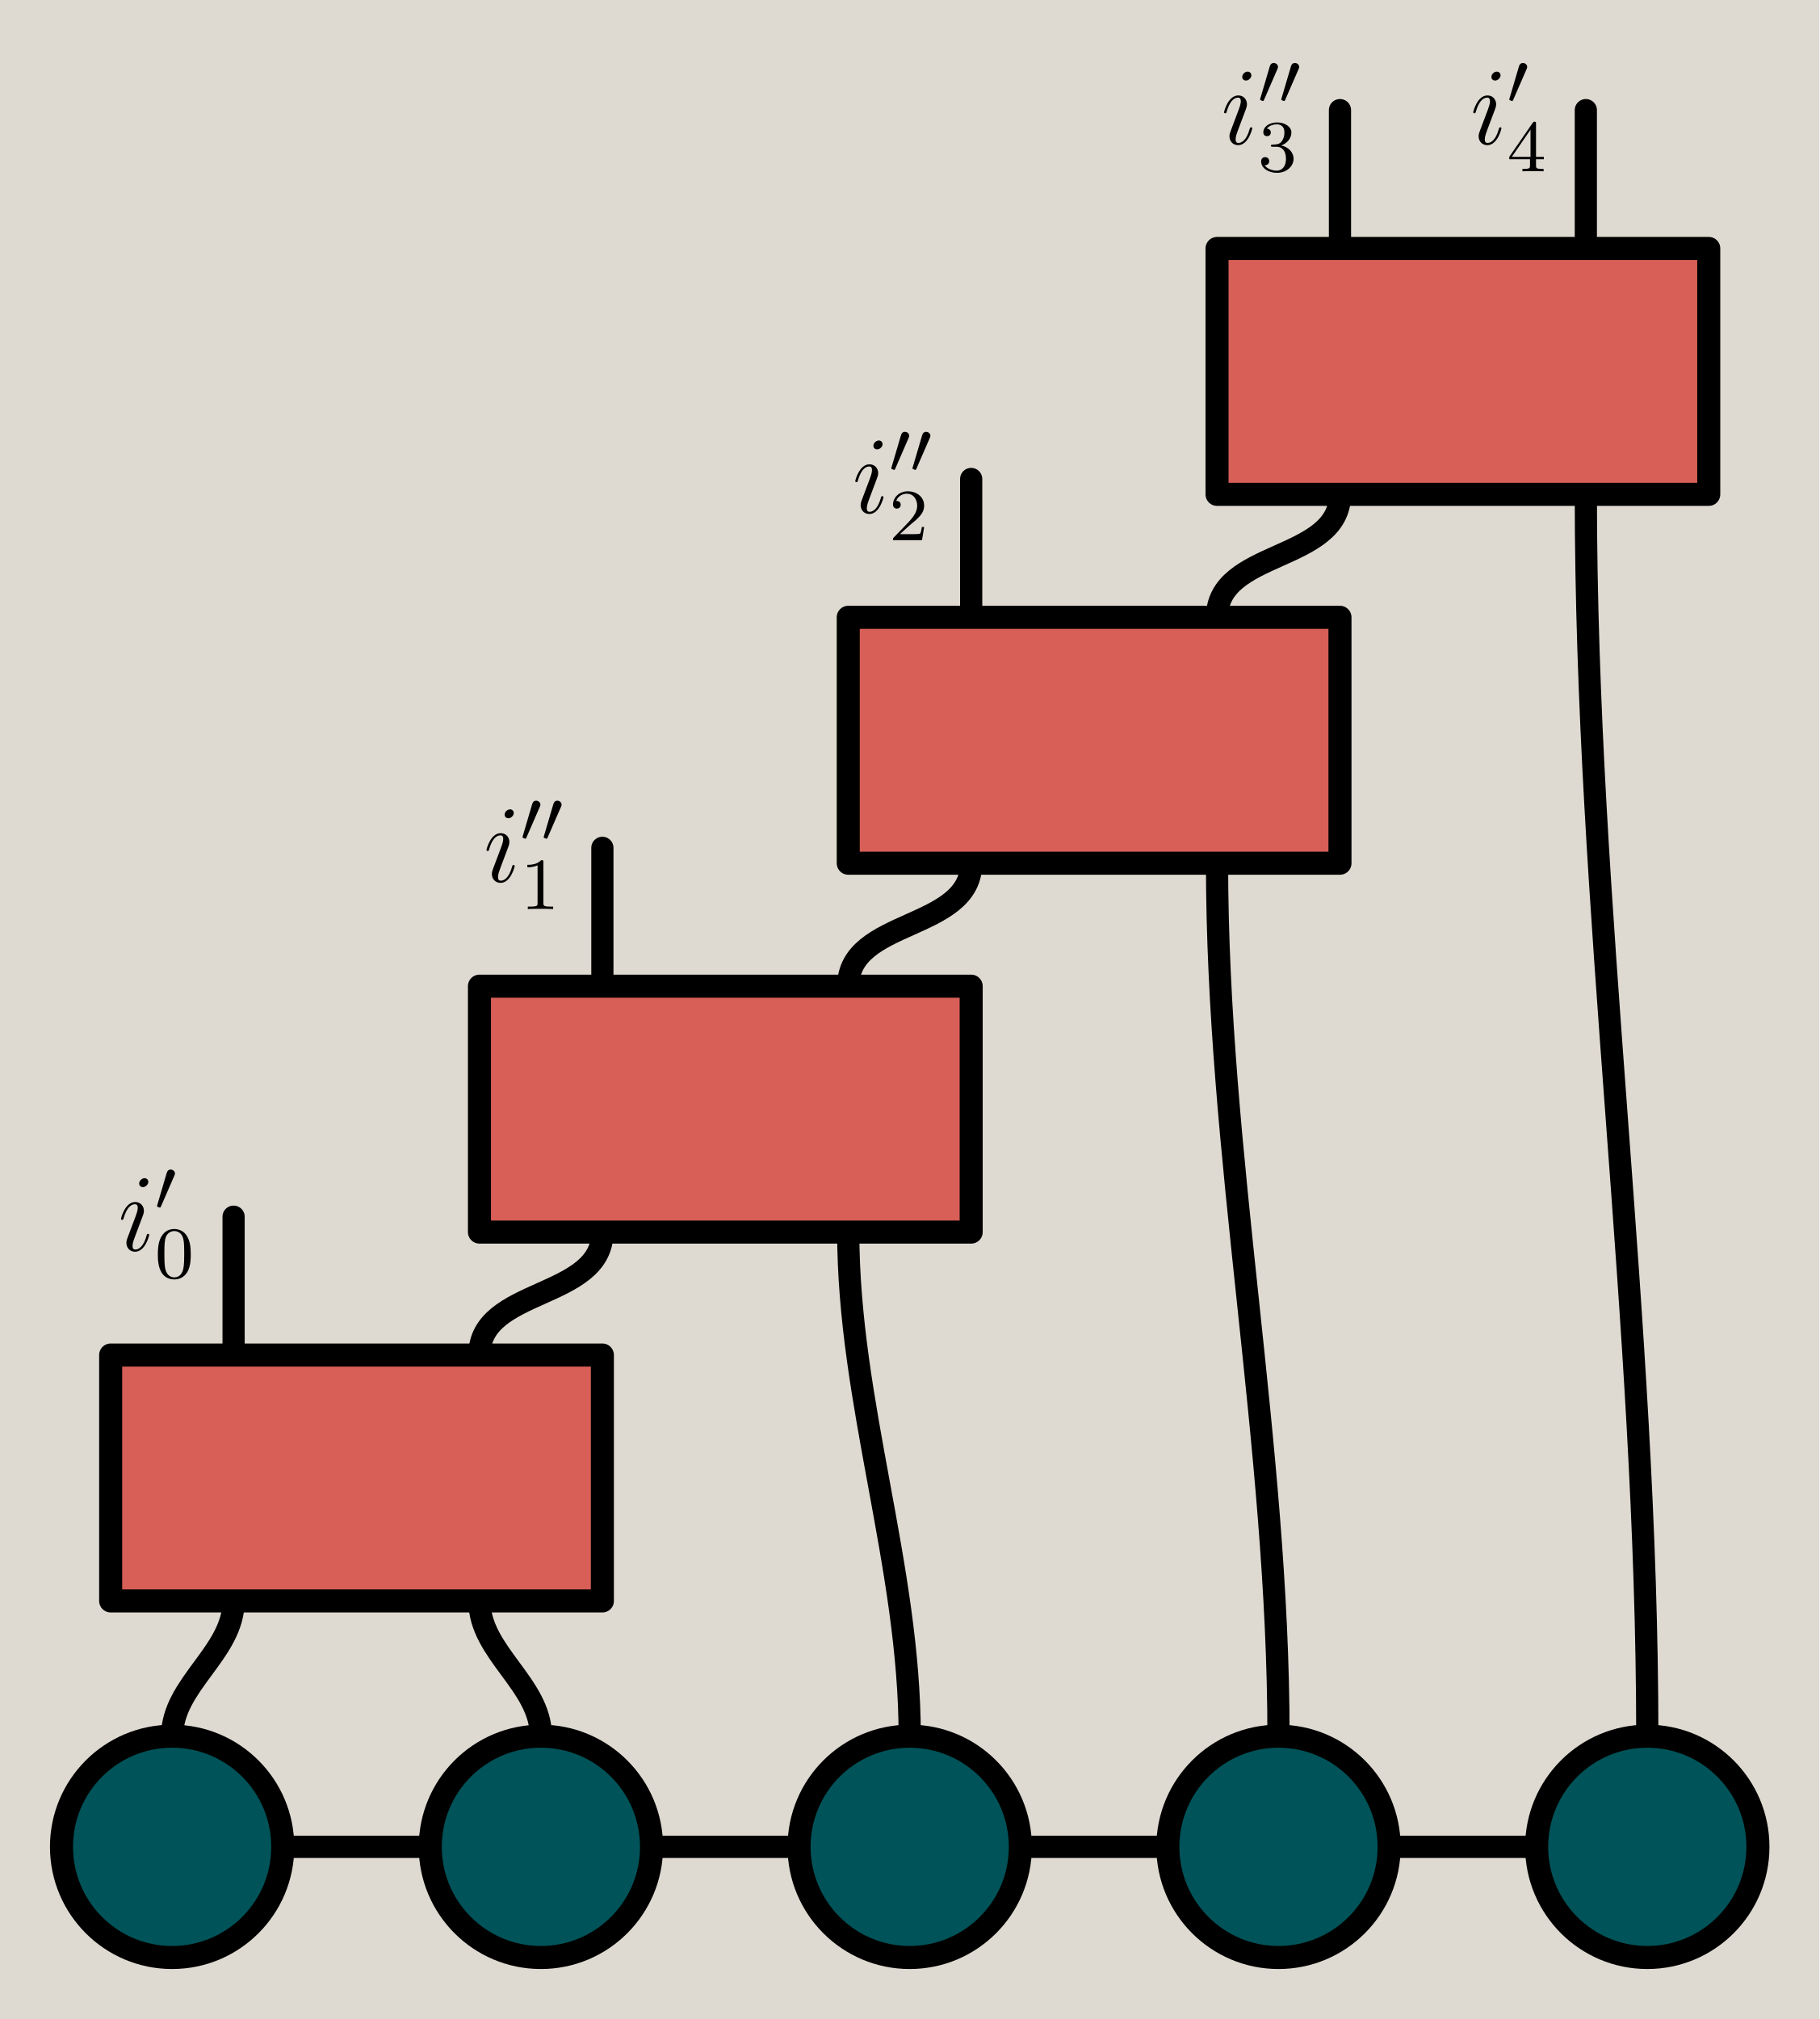
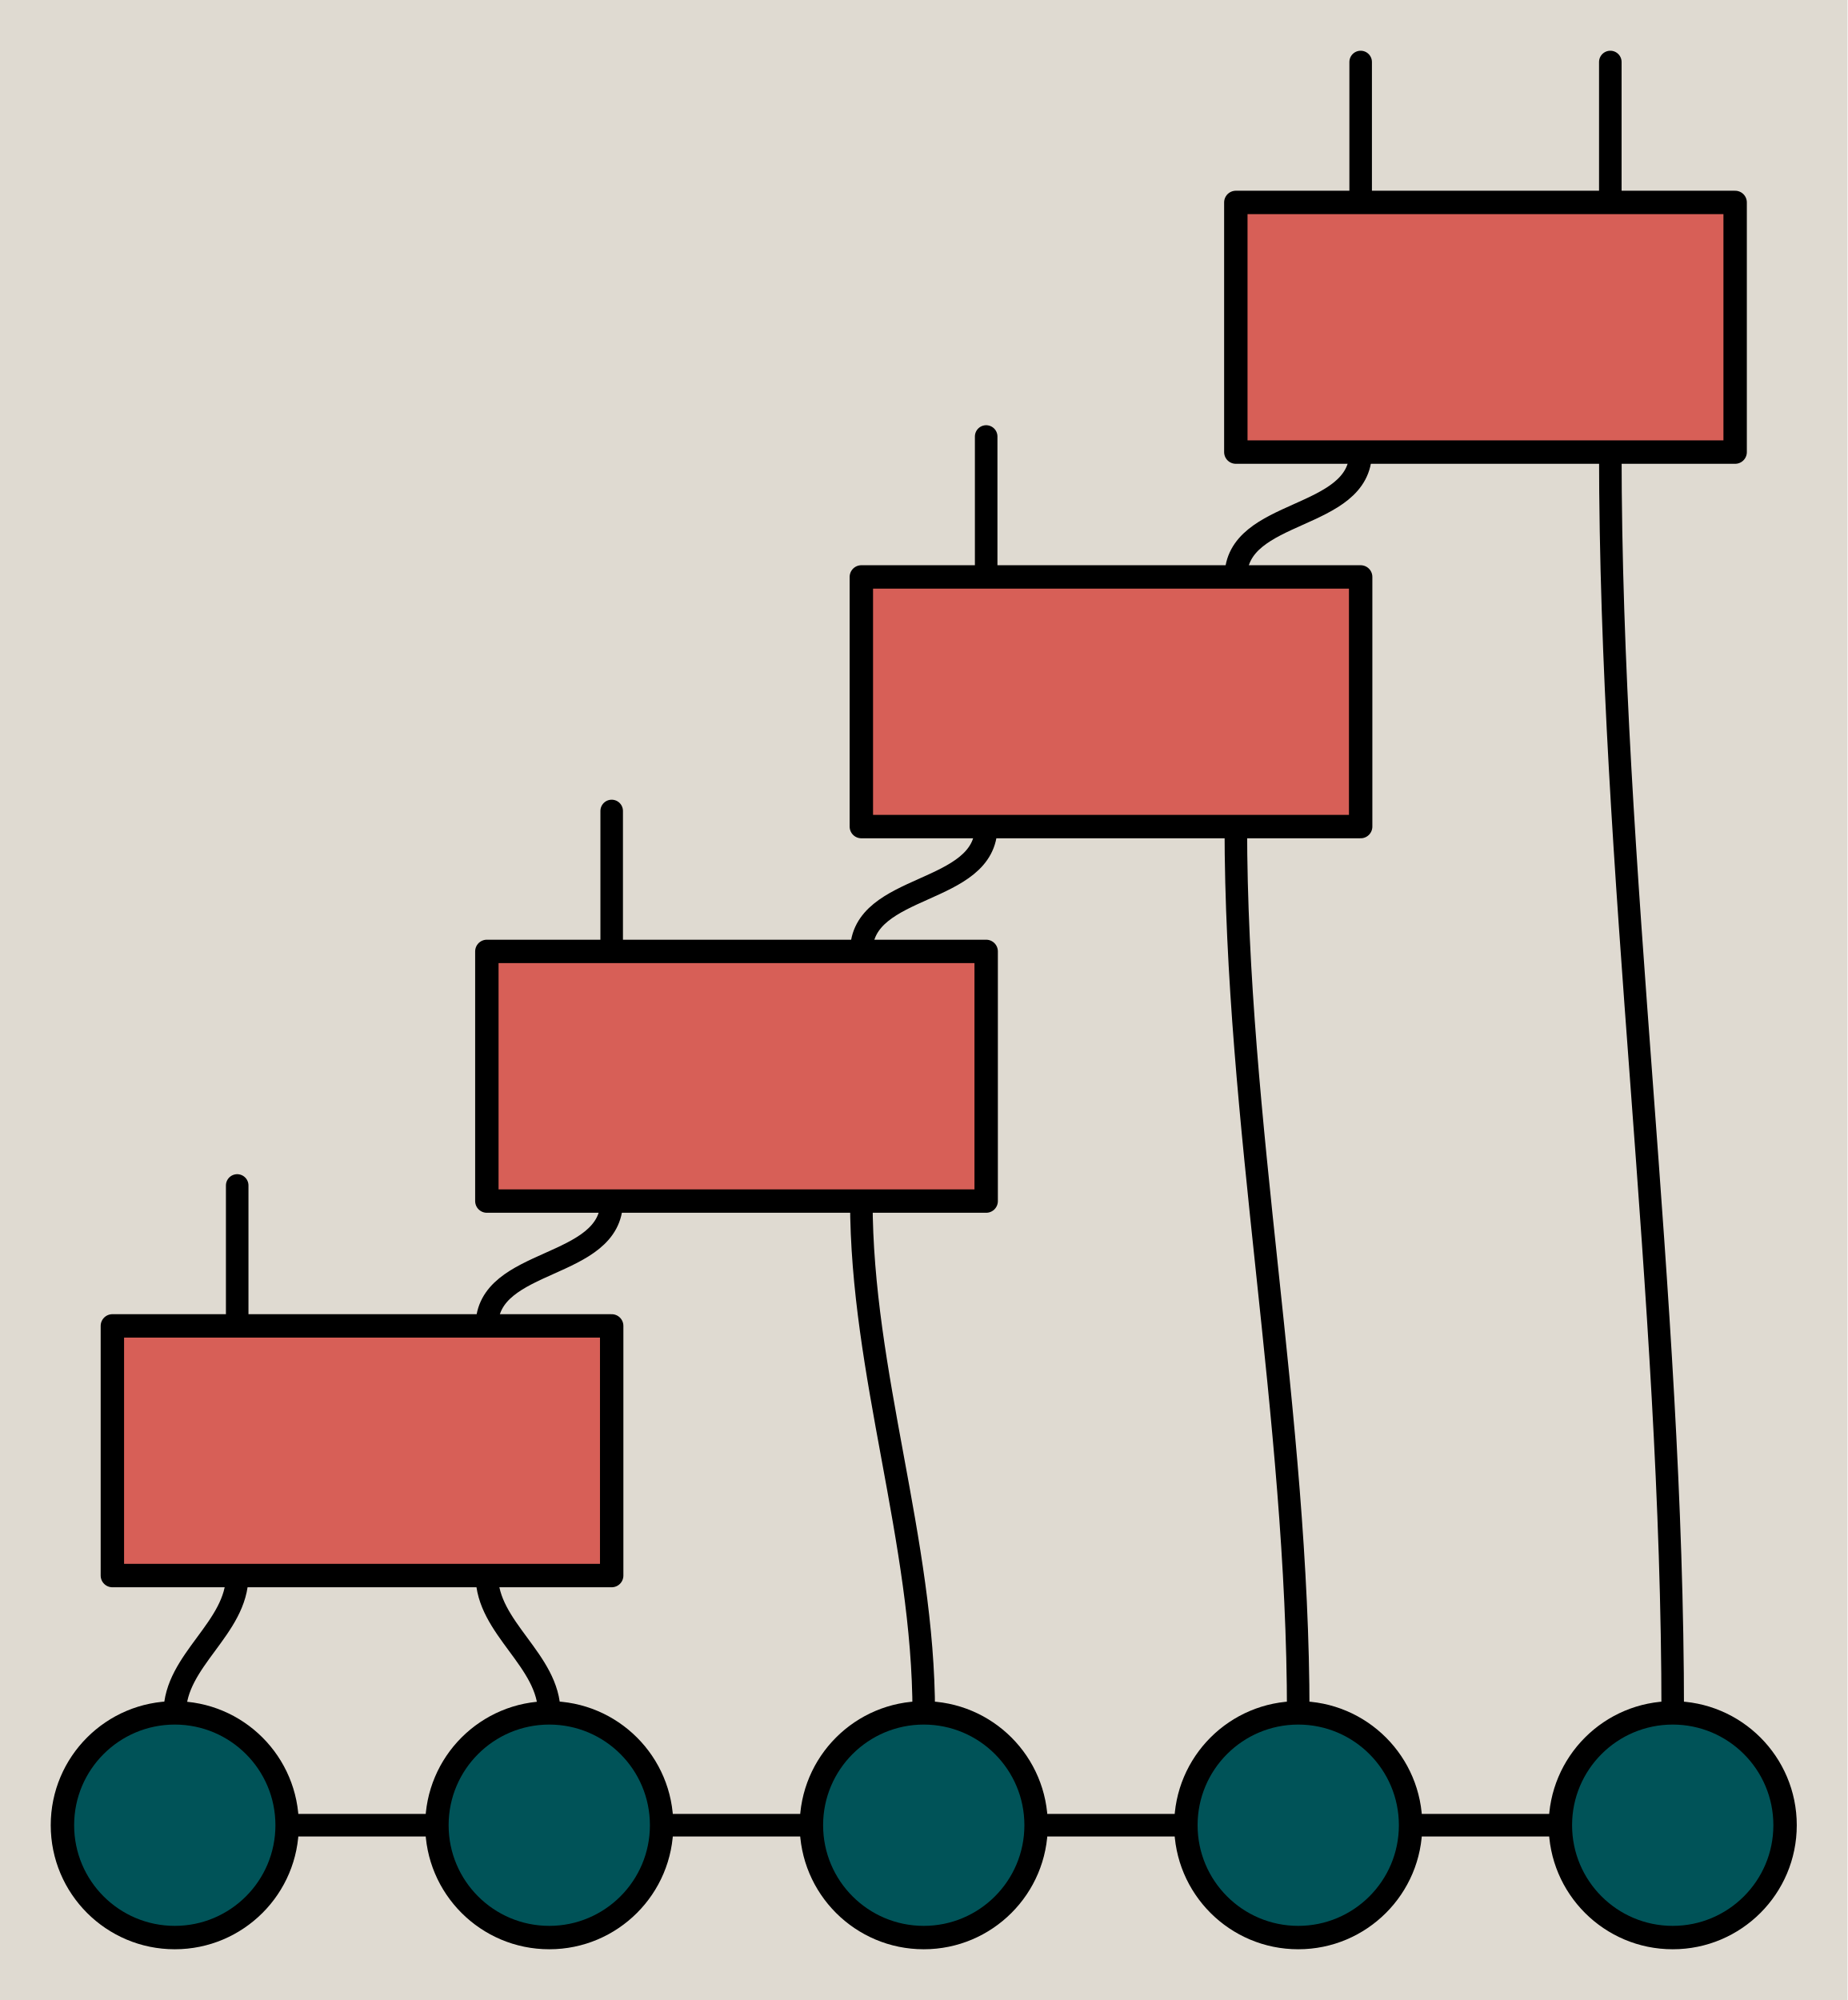
- <svg xmlns="http://www.w3.org/2000/svg" xmlns:xlink="http://www.w3.org/1999/xlink" version="1.1" width="197.339pt" height="218.945pt" viewBox="75.079 254.134 197.339 218.945">
-   <defs>
-     <path id="g0-48" d="M2.112-3.778C2.152-3.881 2.184-3.937 2.184-4.017C2.184-4.28 1.945-4.455 1.722-4.455C1.403-4.455 1.315-4.176 1.283-4.065L.271-.63C.239-.534 .239-.51 .239-.502C.239-.43 .287-.414 .367-.391C.51-.327 .526-.327 .542-.327C.566-.327 .614-.327 .669-.462L2.112-3.778Z" />
-     <path id="g1-105" d="M3.383-1.71C3.383-1.769 3.335-1.817 3.264-1.817C3.156-1.817 3.144-1.781 3.084-1.578C2.774-.49 2.283-.12 1.889-.12C1.745-.12 1.578-.155 1.578-.514C1.578-.837 1.722-1.196 1.853-1.554L2.69-3.778C2.726-3.873 2.809-4.089 2.809-4.316C2.809-4.818 2.451-5.272 1.865-5.272C.765-5.272 .323-3.539 .323-3.443C.323-3.395 .371-3.335 .454-3.335C.562-3.335 .574-3.383 .622-3.551C.909-4.555 1.363-5.033 1.829-5.033C1.937-5.033 2.14-5.021 2.14-4.639C2.14-4.328 1.985-3.933 1.889-3.67L1.052-1.447C.98-1.255 .909-1.064 .909-.849C.909-.311 1.279 .12 1.853 .12C2.953 .12 3.383-1.626 3.383-1.71ZM3.288-7.46C3.288-7.639 3.144-7.855 2.881-7.855C2.606-7.855 2.295-7.592 2.295-7.281C2.295-6.982 2.546-6.886 2.69-6.886C3.013-6.886 3.288-7.197 3.288-7.46Z" />
-     <path id="g2-48" d="M3.897-2.542C3.897-3.395 3.81-3.913 3.547-4.423C3.196-5.125 2.55-5.3 2.112-5.3C1.108-5.3 .741-4.551 .63-4.328C.343-3.746 .327-2.957 .327-2.542C.327-2.016 .351-1.211 .733-.574C1.1 .016 1.69 .167 2.112 .167C2.495 .167 3.18 .048 3.579-.741C3.873-1.315 3.897-2.024 3.897-2.542ZM2.112-.056C1.841-.056 1.291-.183 1.124-1.02C1.036-1.474 1.036-2.224 1.036-2.638C1.036-3.188 1.036-3.746 1.124-4.184C1.291-4.997 1.913-5.077 2.112-5.077C2.383-5.077 2.933-4.941 3.092-4.216C3.188-3.778 3.188-3.18 3.188-2.638C3.188-2.168 3.188-1.451 3.092-1.004C2.925-.167 2.375-.056 2.112-.056Z" />
-     <path id="g2-49" d="M2.503-5.077C2.503-5.292 2.487-5.3 2.271-5.3C1.945-4.981 1.522-4.79 .765-4.79V-4.527C.98-4.527 1.411-4.527 1.873-4.742V-.654C1.873-.359 1.849-.263 1.092-.263H.813V0C1.14-.024 1.825-.024 2.184-.024S3.236-.024 3.563 0V-.263H3.284C2.527-.263 2.503-.359 2.503-.654V-5.077Z" />
-     <path id="g2-50" d="M2.248-1.626C2.375-1.745 2.71-2.008 2.837-2.12C3.332-2.574 3.802-3.013 3.802-3.738C3.802-4.686 3.005-5.3 2.008-5.3C1.052-5.3 .422-4.575 .422-3.866C.422-3.475 .733-3.419 .845-3.419C1.012-3.419 1.259-3.539 1.259-3.842C1.259-4.256 .861-4.256 .765-4.256C.996-4.838 1.53-5.037 1.921-5.037C2.662-5.037 3.045-4.407 3.045-3.738C3.045-2.909 2.463-2.303 1.522-1.339L.518-.303C.422-.215 .422-.199 .422 0H3.571L3.802-1.427H3.555C3.531-1.267 3.467-.869 3.371-.717C3.324-.654 2.718-.654 2.59-.654H1.172L2.248-1.626Z" />
-     <path id="g2-51" d="M2.016-2.662C2.646-2.662 3.045-2.2 3.045-1.363C3.045-.367 2.479-.072 2.056-.072C1.618-.072 1.02-.231 .741-.654C1.028-.654 1.227-.837 1.227-1.1C1.227-1.355 1.044-1.538 .789-1.538C.574-1.538 .351-1.403 .351-1.084C.351-.327 1.164 .167 2.072 .167C3.132 .167 3.873-.566 3.873-1.363C3.873-2.024 3.347-2.63 2.534-2.805C3.164-3.029 3.634-3.571 3.634-4.208S2.917-5.3 2.088-5.3C1.235-5.3 .59-4.838 .59-4.232C.59-3.937 .789-3.81 .996-3.81C1.243-3.81 1.403-3.985 1.403-4.216C1.403-4.511 1.148-4.623 .972-4.631C1.307-5.069 1.921-5.093 2.064-5.093C2.271-5.093 2.877-5.029 2.877-4.208C2.877-3.65 2.646-3.316 2.534-3.188C2.295-2.941 2.112-2.925 1.626-2.893C1.474-2.885 1.411-2.877 1.411-2.774C1.411-2.662 1.482-2.662 1.618-2.662H2.016Z" />
-     <path id="g2-52" d="M3.14-5.157C3.14-5.316 3.14-5.38 2.973-5.38C2.869-5.38 2.861-5.372 2.782-5.26L.239-1.57V-1.307H2.487V-.646C2.487-.351 2.463-.263 1.849-.263H1.666V0C2.343-.024 2.359-.024 2.813-.024S3.284-.024 3.961 0V-.263H3.778C3.164-.263 3.14-.351 3.14-.646V-1.307H3.985V-1.57H3.14V-5.157ZM2.542-4.511V-1.57H.518L2.542-4.511Z" />
-   </defs>
+ <svg xmlns="http://www.w3.org/2000/svg" version="1.1" width="197.339pt" height="213.626pt" viewBox="75.079 248.815 197.339 213.626">
  <g id="page1">
-     <g transform="translate(75.0787 254.134)scale(.996264)">
-       <path d="M0 219.766H198.079V0H0V219.766Z" fill="#dfdad1" />
+     <g transform="translate(75.0787 248.815)scale(.996264)">
+       <path d="M0 214.427H198.079V0H0V214.427Z" fill="#dfdad1" />
    </g>
-     <g transform="translate(75.0787 254.134)scale(.996264)">
-       <path d="M18.739 201.027H58.889" fill="none" stroke="#000000" stroke-linecap="round" stroke-linejoin="round" stroke-miterlimit="10.037" stroke-width="2.417" />
+     <g transform="translate(75.0787 248.815)scale(.996264)">
+       <path d="M18.739 195.688H58.889" fill="none" stroke="#000000" stroke-linecap="round" stroke-linejoin="round" stroke-miterlimit="10.037" stroke-width="2.417" />
    </g>
-     <g transform="translate(75.0787 254.134)scale(.996264)">
-       <path d="M18.739 188.982C18.739 183.338 25.431 179.903 25.431 174.26" fill="none" stroke="#000000" stroke-linecap="round" stroke-linejoin="round" stroke-miterlimit="10.037" stroke-width="2.417" />
+     <g transform="translate(75.0787 248.815)scale(.996264)">
+       <path d="M18.739 183.643C18.739 178 25.431 174.564 25.431 168.921" fill="none" stroke="#000000" stroke-linecap="round" stroke-linejoin="round" stroke-miterlimit="10.037" stroke-width="2.417" />
    </g>
-     <g transform="translate(75.0787 254.134)scale(.996264)">
-       <path d="M58.889 201.027H99.039" fill="none" stroke="#000000" stroke-linecap="round" stroke-linejoin="round" stroke-miterlimit="10.037" stroke-width="2.417" />
+     <g transform="translate(75.0787 248.815)scale(.996264)">
+       <path d="M58.889 195.688H99.039" fill="none" stroke="#000000" stroke-linecap="round" stroke-linejoin="round" stroke-miterlimit="10.037" stroke-width="2.417" />
    </g>
-     <g transform="translate(75.0787 254.134)scale(.996264)">
-       <path d="M58.889 188.982C58.889 183.338 52.198 179.903 52.198 174.26" fill="none" stroke="#000000" stroke-linecap="round" stroke-linejoin="round" stroke-miterlimit="10.037" stroke-width="2.417" />
+     <g transform="translate(75.0787 248.815)scale(.996264)">
+       <path d="M58.889 183.643C58.889 178 52.198 174.564 52.198 168.921" fill="none" stroke="#000000" stroke-linecap="round" stroke-linejoin="round" stroke-miterlimit="10.037" stroke-width="2.417" />
    </g>
-     <g transform="translate(75.0787 254.134)scale(.996264)">
-       <path d="M99.039 201.027H139.189" fill="none" stroke="#000000" stroke-linecap="round" stroke-linejoin="round" stroke-miterlimit="10.037" stroke-width="2.417" />
+     <g transform="translate(75.0787 248.815)scale(.996264)">
+       <path d="M99.039 195.688H139.189" fill="none" stroke="#000000" stroke-linecap="round" stroke-linejoin="round" stroke-miterlimit="10.037" stroke-width="2.417" />
    </g>
-     <g transform="translate(75.0787 254.134)scale(.996264)">
-       <path d="M99.039 188.982C99.039 170.488 92.348 152.604 92.348 134.11" fill="none" stroke="#000000" stroke-linecap="round" stroke-linejoin="round" stroke-miterlimit="10.037" stroke-width="2.417" />
+     <g transform="translate(75.0787 248.815)scale(.996264)">
+       <path d="M99.039 183.643C99.039 165.149 92.348 147.265 92.348 128.771" fill="none" stroke="#000000" stroke-linecap="round" stroke-linejoin="round" stroke-miterlimit="10.037" stroke-width="2.417" />
    </g>
-     <g transform="translate(75.0787 254.134)scale(.996264)">
-       <path d="M139.189 201.027H179.339" fill="none" stroke="#000000" stroke-linecap="round" stroke-linejoin="round" stroke-miterlimit="10.037" stroke-width="2.417" />
+     <g transform="translate(75.0787 248.815)scale(.996264)">
+       <path d="M139.189 195.688H179.339" fill="none" stroke="#000000" stroke-linecap="round" stroke-linejoin="round" stroke-miterlimit="10.037" stroke-width="2.417" />
    </g>
-     <g transform="translate(75.0787 254.134)scale(.996264)">
-       <path d="M139.189 188.982C139.189 157.19 132.498 125.752 132.498 93.96" fill="none" stroke="#000000" stroke-linecap="round" stroke-linejoin="round" stroke-miterlimit="10.037" stroke-width="2.417" />
+     <g transform="translate(75.0787 248.815)scale(.996264)">
+       <path d="M139.189 183.643C139.189 151.851 132.498 120.413 132.498 88.621" fill="none" stroke="#000000" stroke-linecap="round" stroke-linejoin="round" stroke-miterlimit="10.037" stroke-width="2.417" />
    </g>
-     <g transform="translate(75.0787 254.134)scale(.996264)">
-       <path d="M179.339 188.982C179.339 143.842 172.648 98.95 172.648 53.81" fill="none" stroke="#000000" stroke-linecap="round" stroke-linejoin="round" stroke-miterlimit="10.037" stroke-width="2.417" />
+     <g transform="translate(75.0787 248.815)scale(.996264)">
+       <path d="M179.339 183.643C179.339 138.503 172.648 93.611 172.648 48.471" fill="none" stroke="#000000" stroke-linecap="round" stroke-linejoin="round" stroke-miterlimit="10.037" stroke-width="2.417" />
    </g>
-     <g transform="translate(75.0787 254.134)scale(.996264)">
-       <path d="M52.198 147.493C52.198 140.102 65.581 141.501 65.581 134.11" fill="none" stroke="#000000" stroke-linecap="round" stroke-linejoin="round" stroke-miterlimit="10.037" stroke-width="2.417" />
+     <g transform="translate(75.0787 248.815)scale(.996264)">
+       <path d="M52.198 142.154C52.198 134.763 65.581 136.163 65.581 128.771" fill="none" stroke="#000000" stroke-linecap="round" stroke-linejoin="round" stroke-miterlimit="10.037" stroke-width="2.417" />
    </g>
-     <g transform="translate(75.0787 254.134)scale(.996264)">
-       <path d="M92.348 107.343C92.348 99.952 105.731 101.351 105.731 93.96" fill="none" stroke="#000000" stroke-linecap="round" stroke-linejoin="round" stroke-miterlimit="10.037" stroke-width="2.417" />
+     <g transform="translate(75.0787 248.815)scale(.996264)">
+       <path d="M92.348 102.004C92.348 94.613 105.731 96.013 105.731 88.621" fill="none" stroke="#000000" stroke-linecap="round" stroke-linejoin="round" stroke-miterlimit="10.037" stroke-width="2.417" />
    </g>
-     <g transform="translate(75.0787 254.134)scale(.996264)">
-       <path d="M132.498 67.193C132.498 59.802 145.881 61.202 145.881 53.81" fill="none" stroke="#000000" stroke-linecap="round" stroke-linejoin="round" stroke-miterlimit="10.037" stroke-width="2.417" />
+     <g transform="translate(75.0787 248.815)scale(.996264)">
+       <path d="M132.498 61.855C132.498 54.463 145.881 55.863 145.881 48.471" fill="none" stroke="#000000" stroke-linecap="round" stroke-linejoin="round" stroke-miterlimit="10.037" stroke-width="2.417" />
    </g>
-     <g transform="translate(75.0787 254.134)scale(.996264)">
-       <path d="M25.431 160.877V132.437" fill="none" stroke="#000000" stroke-linecap="round" stroke-linejoin="round" stroke-miterlimit="10.037" stroke-width="2.417" />
+     <g transform="translate(75.0787 248.815)scale(.996264)">
+       <path d="M25.431 155.538V127.098" fill="none" stroke="#000000" stroke-linecap="round" stroke-linejoin="round" stroke-miterlimit="10.037" stroke-width="2.417" />
    </g>
-     <use x="87.879" y="389.755" xlink:href="#g1-105" />
-     <use x="91.872" y="385.417" xlink:href="#g0-48" />
-     <use x="91.872" y="392.711" xlink:href="#g2-48" />
-     <g transform="translate(75.0787 254.134)scale(.996264)">
-       <path d="M65.581 120.727V92.287" fill="none" stroke="#000000" stroke-linecap="round" stroke-linejoin="round" stroke-miterlimit="10.037" stroke-width="2.417" />
+     <g transform="translate(75.0787 248.815)scale(.996264)">
+       <path d="M65.581 115.388V86.948" fill="none" stroke="#000000" stroke-linecap="round" stroke-linejoin="round" stroke-miterlimit="10.037" stroke-width="2.417" />
    </g>
-     <use x="127.519" y="349.755" xlink:href="#g1-105" />
-     <use x="131.512" y="345.417" xlink:href="#g0-48" />
-     <use x="133.809" y="345.417" xlink:href="#g0-48" />
-     <use x="131.512" y="352.711" xlink:href="#g2-49" />
-     <g transform="translate(75.0787 254.134)scale(.996264)">
-       <path d="M105.731 80.577V52.137" fill="none" stroke="#000000" stroke-linecap="round" stroke-linejoin="round" stroke-miterlimit="10.037" stroke-width="2.417" />
+     <g transform="translate(75.0787 248.815)scale(.996264)">
+       <path d="M105.731 75.238V46.798" fill="none" stroke="#000000" stroke-linecap="round" stroke-linejoin="round" stroke-miterlimit="10.037" stroke-width="2.417" />
    </g>
-     <use x="167.519" y="309.755" xlink:href="#g1-105" />
-     <use x="171.512" y="305.417" xlink:href="#g0-48" />
-     <use x="173.809" y="305.417" xlink:href="#g0-48" />
-     <use x="171.512" y="312.711" xlink:href="#g2-50" />
-     <g transform="translate(75.0787 254.134)scale(.996264)">
-       <path d="M145.881 40.427V11.987" fill="none" stroke="#000000" stroke-linecap="round" stroke-linejoin="round" stroke-miterlimit="10.037" stroke-width="2.417" />
+     <g transform="translate(75.0787 248.815)scale(.996264)">
+       <path d="M145.881 35.088V6.648" fill="none" stroke="#000000" stroke-linecap="round" stroke-linejoin="round" stroke-miterlimit="10.037" stroke-width="2.417" />
    </g>
-     <use x="207.519" y="269.755" xlink:href="#g1-105" />
-     <use x="211.512" y="265.417" xlink:href="#g0-48" />
-     <use x="213.809" y="265.417" xlink:href="#g0-48" />
-     <use x="211.512" y="272.711" xlink:href="#g2-51" />
-     <g transform="translate(75.0787 254.134)scale(.996264)">
-       <path d="M172.648 40.427V11.987" fill="none" stroke="#000000" stroke-linecap="round" stroke-linejoin="round" stroke-miterlimit="10.037" stroke-width="2.417" />
+     <g transform="translate(75.0787 248.815)scale(.996264)">
+       <path d="M172.648 35.088V6.648" fill="none" stroke="#000000" stroke-linecap="round" stroke-linejoin="round" stroke-miterlimit="10.037" stroke-width="2.417" />
    </g>
-     <use x="234.545" y="269.755" xlink:href="#g1-105" />
-     <use x="238.539" y="265.417" xlink:href="#g0-48" />
-     <use x="238.539" y="272.711" xlink:href="#g2-52" />
-     <g transform="translate(75.0787 254.134)scale(.996264)">
-       <path d="M30.784 201.027C30.784 194.374 25.392 188.982 18.739 188.982S6.694 194.374 6.694 201.027C6.694 207.679 12.087 213.072 18.739 213.072S30.784 207.679 30.784 201.027Z" fill="#005358" />
+     <g transform="translate(75.0787 248.815)scale(.996264)">
+       <path d="M30.784 195.688C30.784 189.036 25.392 183.643 18.739 183.643S6.694 189.036 6.694 195.688S12.087 207.733 18.739 207.733S30.784 202.34 30.784 195.688Z" fill="#005358" />
    </g>
-     <g transform="translate(75.0787 254.134)scale(.996264)">
-       <path d="M30.784 201.027C30.784 194.374 25.392 188.982 18.739 188.982S6.694 194.374 6.694 201.027C6.694 207.679 12.087 213.072 18.739 213.072S30.784 207.679 30.784 201.027Z" fill="none" stroke="#000000" stroke-linecap="round" stroke-linejoin="round" stroke-miterlimit="10.037" stroke-width="2.509" />
+     <g transform="translate(75.0787 248.815)scale(.996264)">
+       <path d="M30.784 195.688C30.784 189.036 25.392 183.643 18.739 183.643S6.694 189.036 6.694 195.688S12.087 207.733 18.739 207.733S30.784 202.34 30.784 195.688Z" fill="none" stroke="#000000" stroke-linecap="round" stroke-linejoin="round" stroke-miterlimit="10.037" stroke-width="2.509" />
    </g>
-     <g transform="translate(75.0787 254.134)scale(.996264)">
-       <path d="M70.934 201.027C70.934 194.374 65.542 188.982 58.889 188.982S46.844 194.374 46.844 201.027C46.844 207.679 52.237 213.072 58.889 213.072S70.934 207.679 70.934 201.027Z" fill="#005358" />
+     <g transform="translate(75.0787 248.815)scale(.996264)">
+       <path d="M70.934 195.688C70.934 189.036 65.542 183.643 58.889 183.643S46.844 189.036 46.844 195.688S52.237 207.733 58.889 207.733S70.934 202.34 70.934 195.688Z" fill="#005358" />
    </g>
-     <g transform="translate(75.0787 254.134)scale(.996264)">
-       <path d="M70.934 201.027C70.934 194.374 65.542 188.982 58.889 188.982S46.844 194.374 46.844 201.027C46.844 207.679 52.237 213.072 58.889 213.072S70.934 207.679 70.934 201.027Z" fill="none" stroke="#000000" stroke-linecap="round" stroke-linejoin="round" stroke-miterlimit="10.037" stroke-width="2.509" />
+     <g transform="translate(75.0787 248.815)scale(.996264)">
+       <path d="M70.934 195.688C70.934 189.036 65.542 183.643 58.889 183.643S46.844 189.036 46.844 195.688S52.237 207.733 58.889 207.733S70.934 202.34 70.934 195.688Z" fill="none" stroke="#000000" stroke-linecap="round" stroke-linejoin="round" stroke-miterlimit="10.037" stroke-width="2.509" />
    </g>
-     <g transform="translate(75.0787 254.134)scale(.996264)">
-       <path d="M111.084 201.027C111.084 194.374 105.692 188.982 99.039 188.982C92.387 188.982 86.994 194.374 86.994 201.027C86.994 207.679 92.387 213.072 99.039 213.072C105.692 213.072 111.084 207.679 111.084 201.027Z" fill="#005358" />
+     <g transform="translate(75.0787 248.815)scale(.996264)">
+       <path d="M111.084 195.688C111.084 189.036 105.692 183.643 99.039 183.643C92.387 183.643 86.994 189.036 86.994 195.688S92.387 207.733 99.039 207.733C105.692 207.733 111.084 202.34 111.084 195.688Z" fill="#005358" />
    </g>
-     <g transform="translate(75.0787 254.134)scale(.996264)">
-       <path d="M111.084 201.027C111.084 194.374 105.692 188.982 99.039 188.982C92.387 188.982 86.994 194.374 86.994 201.027C86.994 207.679 92.387 213.072 99.039 213.072C105.692 213.072 111.084 207.679 111.084 201.027Z" fill="none" stroke="#000000" stroke-linecap="round" stroke-linejoin="round" stroke-miterlimit="10.037" stroke-width="2.509" />
+     <g transform="translate(75.0787 248.815)scale(.996264)">
+       <path d="M111.084 195.688C111.084 189.036 105.692 183.643 99.039 183.643C92.387 183.643 86.994 189.036 86.994 195.688S92.387 207.733 99.039 207.733C105.692 207.733 111.084 202.34 111.084 195.688Z" fill="none" stroke="#000000" stroke-linecap="round" stroke-linejoin="round" stroke-miterlimit="10.037" stroke-width="2.509" />
    </g>
-     <g transform="translate(75.0787 254.134)scale(.996264)">
-       <path d="M151.234 201.027C151.234 194.374 145.842 188.982 139.189 188.982C132.537 188.982 127.144 194.374 127.144 201.027C127.144 207.679 132.537 213.072 139.189 213.072C145.842 213.072 151.234 207.679 151.234 201.027Z" fill="#005358" />
+     <g transform="translate(75.0787 248.815)scale(.996264)">
+       <path d="M151.234 195.688C151.234 189.036 145.842 183.643 139.189 183.643C132.537 183.643 127.144 189.036 127.144 195.688S132.537 207.733 139.189 207.733C145.842 207.733 151.234 202.34 151.234 195.688Z" fill="#005358" />
    </g>
-     <g transform="translate(75.0787 254.134)scale(.996264)">
-       <path d="M151.234 201.027C151.234 194.374 145.842 188.982 139.189 188.982C132.537 188.982 127.144 194.374 127.144 201.027C127.144 207.679 132.537 213.072 139.189 213.072C145.842 213.072 151.234 207.679 151.234 201.027Z" fill="none" stroke="#000000" stroke-linecap="round" stroke-linejoin="round" stroke-miterlimit="10.037" stroke-width="2.509" />
+     <g transform="translate(75.0787 248.815)scale(.996264)">
+       <path d="M151.234 195.688C151.234 189.036 145.842 183.643 139.189 183.643C132.537 183.643 127.144 189.036 127.144 195.688S132.537 207.733 139.189 207.733C145.842 207.733 151.234 202.34 151.234 195.688Z" fill="none" stroke="#000000" stroke-linecap="round" stroke-linejoin="round" stroke-miterlimit="10.037" stroke-width="2.509" />
    </g>
-     <g transform="translate(75.0787 254.134)scale(.996264)">
-       <path d="M191.384 201.027C191.384 194.374 185.992 188.982 179.339 188.982C172.687 188.982 167.294 194.374 167.294 201.027C167.294 207.679 172.687 213.072 179.339 213.072C185.992 213.072 191.384 207.679 191.384 201.027Z" fill="#005358" />
+     <g transform="translate(75.0787 248.815)scale(.996264)">
+       <path d="M191.384 195.688C191.384 189.036 185.992 183.643 179.339 183.643C172.687 183.643 167.294 189.036 167.294 195.688S172.687 207.733 179.339 207.733C185.992 207.733 191.384 202.34 191.384 195.688Z" fill="#005358" />
    </g>
-     <g transform="translate(75.0787 254.134)scale(.996264)">
-       <path d="M191.384 201.027C191.384 194.374 185.992 188.982 179.339 188.982C172.687 188.982 167.294 194.374 167.294 201.027C167.294 207.679 172.687 213.072 179.339 213.072C185.992 213.072 191.384 207.679 191.384 201.027Z" fill="none" stroke="#000000" stroke-linecap="round" stroke-linejoin="round" stroke-miterlimit="10.037" stroke-width="2.509" />
+     <g transform="translate(75.0787 248.815)scale(.996264)">
+       <path d="M191.384 195.688C191.384 189.036 185.992 183.643 179.339 183.643C172.687 183.643 167.294 189.036 167.294 195.688S172.687 207.733 179.339 207.733C185.992 207.733 191.384 202.34 191.384 195.688Z" fill="none" stroke="#000000" stroke-linecap="round" stroke-linejoin="round" stroke-miterlimit="10.037" stroke-width="2.509" />
    </g>
-     <g transform="translate(75.0787 254.134)scale(.996264)">
-       <path d="M12.048 174.26H65.581V147.493H12.048V174.26Z" fill="#d75f57" />
+     <g transform="translate(75.0787 248.815)scale(.996264)">
+       <path d="M12.048 168.921H65.581V142.154H12.048V168.921Z" fill="#d75f57" />
    </g>
-     <g transform="translate(75.0787 254.134)scale(.996264)">
-       <path d="M12.048 174.26H65.581V147.493H12.048V174.26Z" fill="none" stroke="#000000" stroke-linecap="round" stroke-linejoin="round" stroke-miterlimit="10.037" stroke-width="2.509" />
+     <g transform="translate(75.0787 248.815)scale(.996264)">
+       <path d="M12.048 168.921H65.581V142.154H12.048V168.921Z" fill="none" stroke="#000000" stroke-linecap="round" stroke-linejoin="round" stroke-miterlimit="10.037" stroke-width="2.509" />
    </g>
-     <g transform="translate(75.0787 254.134)scale(.996264)">
-       <path d="M52.198 134.11H105.731V107.343H52.198V134.11Z" fill="#d75f57" />
+     <g transform="translate(75.0787 248.815)scale(.996264)">
+       <path d="M52.198 128.771H105.731V102.004H52.198V128.771Z" fill="#d75f57" />
    </g>
-     <g transform="translate(75.0787 254.134)scale(.996264)">
-       <path d="M52.198 134.11H105.731V107.343H52.198V134.11Z" fill="none" stroke="#000000" stroke-linecap="round" stroke-linejoin="round" stroke-miterlimit="10.037" stroke-width="2.509" />
+     <g transform="translate(75.0787 248.815)scale(.996264)">
+       <path d="M52.198 128.771H105.731V102.004H52.198V128.771Z" fill="none" stroke="#000000" stroke-linecap="round" stroke-linejoin="round" stroke-miterlimit="10.037" stroke-width="2.509" />
    </g>
-     <g transform="translate(75.0787 254.134)scale(.996264)">
-       <path d="M92.348 93.96H145.881V67.193H92.348V93.96Z" fill="#d75f57" />
+     <g transform="translate(75.0787 248.815)scale(.996264)">
+       <path d="M92.348 88.621H145.881V61.855H92.348V88.621Z" fill="#d75f57" />
    </g>
-     <g transform="translate(75.0787 254.134)scale(.996264)">
-       <path d="M92.348 93.96H145.881V67.193H92.348V93.96Z" fill="none" stroke="#000000" stroke-linecap="round" stroke-linejoin="round" stroke-miterlimit="10.037" stroke-width="2.509" />
+     <g transform="translate(75.0787 248.815)scale(.996264)">
+       <path d="M92.348 88.621H145.881V61.855H92.348V88.621Z" fill="none" stroke="#000000" stroke-linecap="round" stroke-linejoin="round" stroke-miterlimit="10.037" stroke-width="2.509" />
    </g>
-     <g transform="translate(75.0787 254.134)scale(.996264)">
-       <path d="M132.498 53.81H186.031V27.043H132.498V53.81Z" fill="#d75f57" />
+     <g transform="translate(75.0787 248.815)scale(.996264)">
+       <path d="M132.498 48.471H186.031V21.704H132.498V48.471Z" fill="#d75f57" />
    </g>
-     <g transform="translate(75.0787 254.134)scale(.996264)">
-       <path d="M132.498 53.81H186.031V27.043H132.498V53.81Z" fill="none" stroke="#000000" stroke-linecap="round" stroke-linejoin="round" stroke-miterlimit="10.037" stroke-width="2.509" />
+     <g transform="translate(75.0787 248.815)scale(.996264)">
+       <path d="M132.498 48.471H186.031V21.704H132.498V48.471Z" fill="none" stroke="#000000" stroke-linecap="round" stroke-linejoin="round" stroke-miterlimit="10.037" stroke-width="2.509" />
    </g>
  </g>
</svg>
